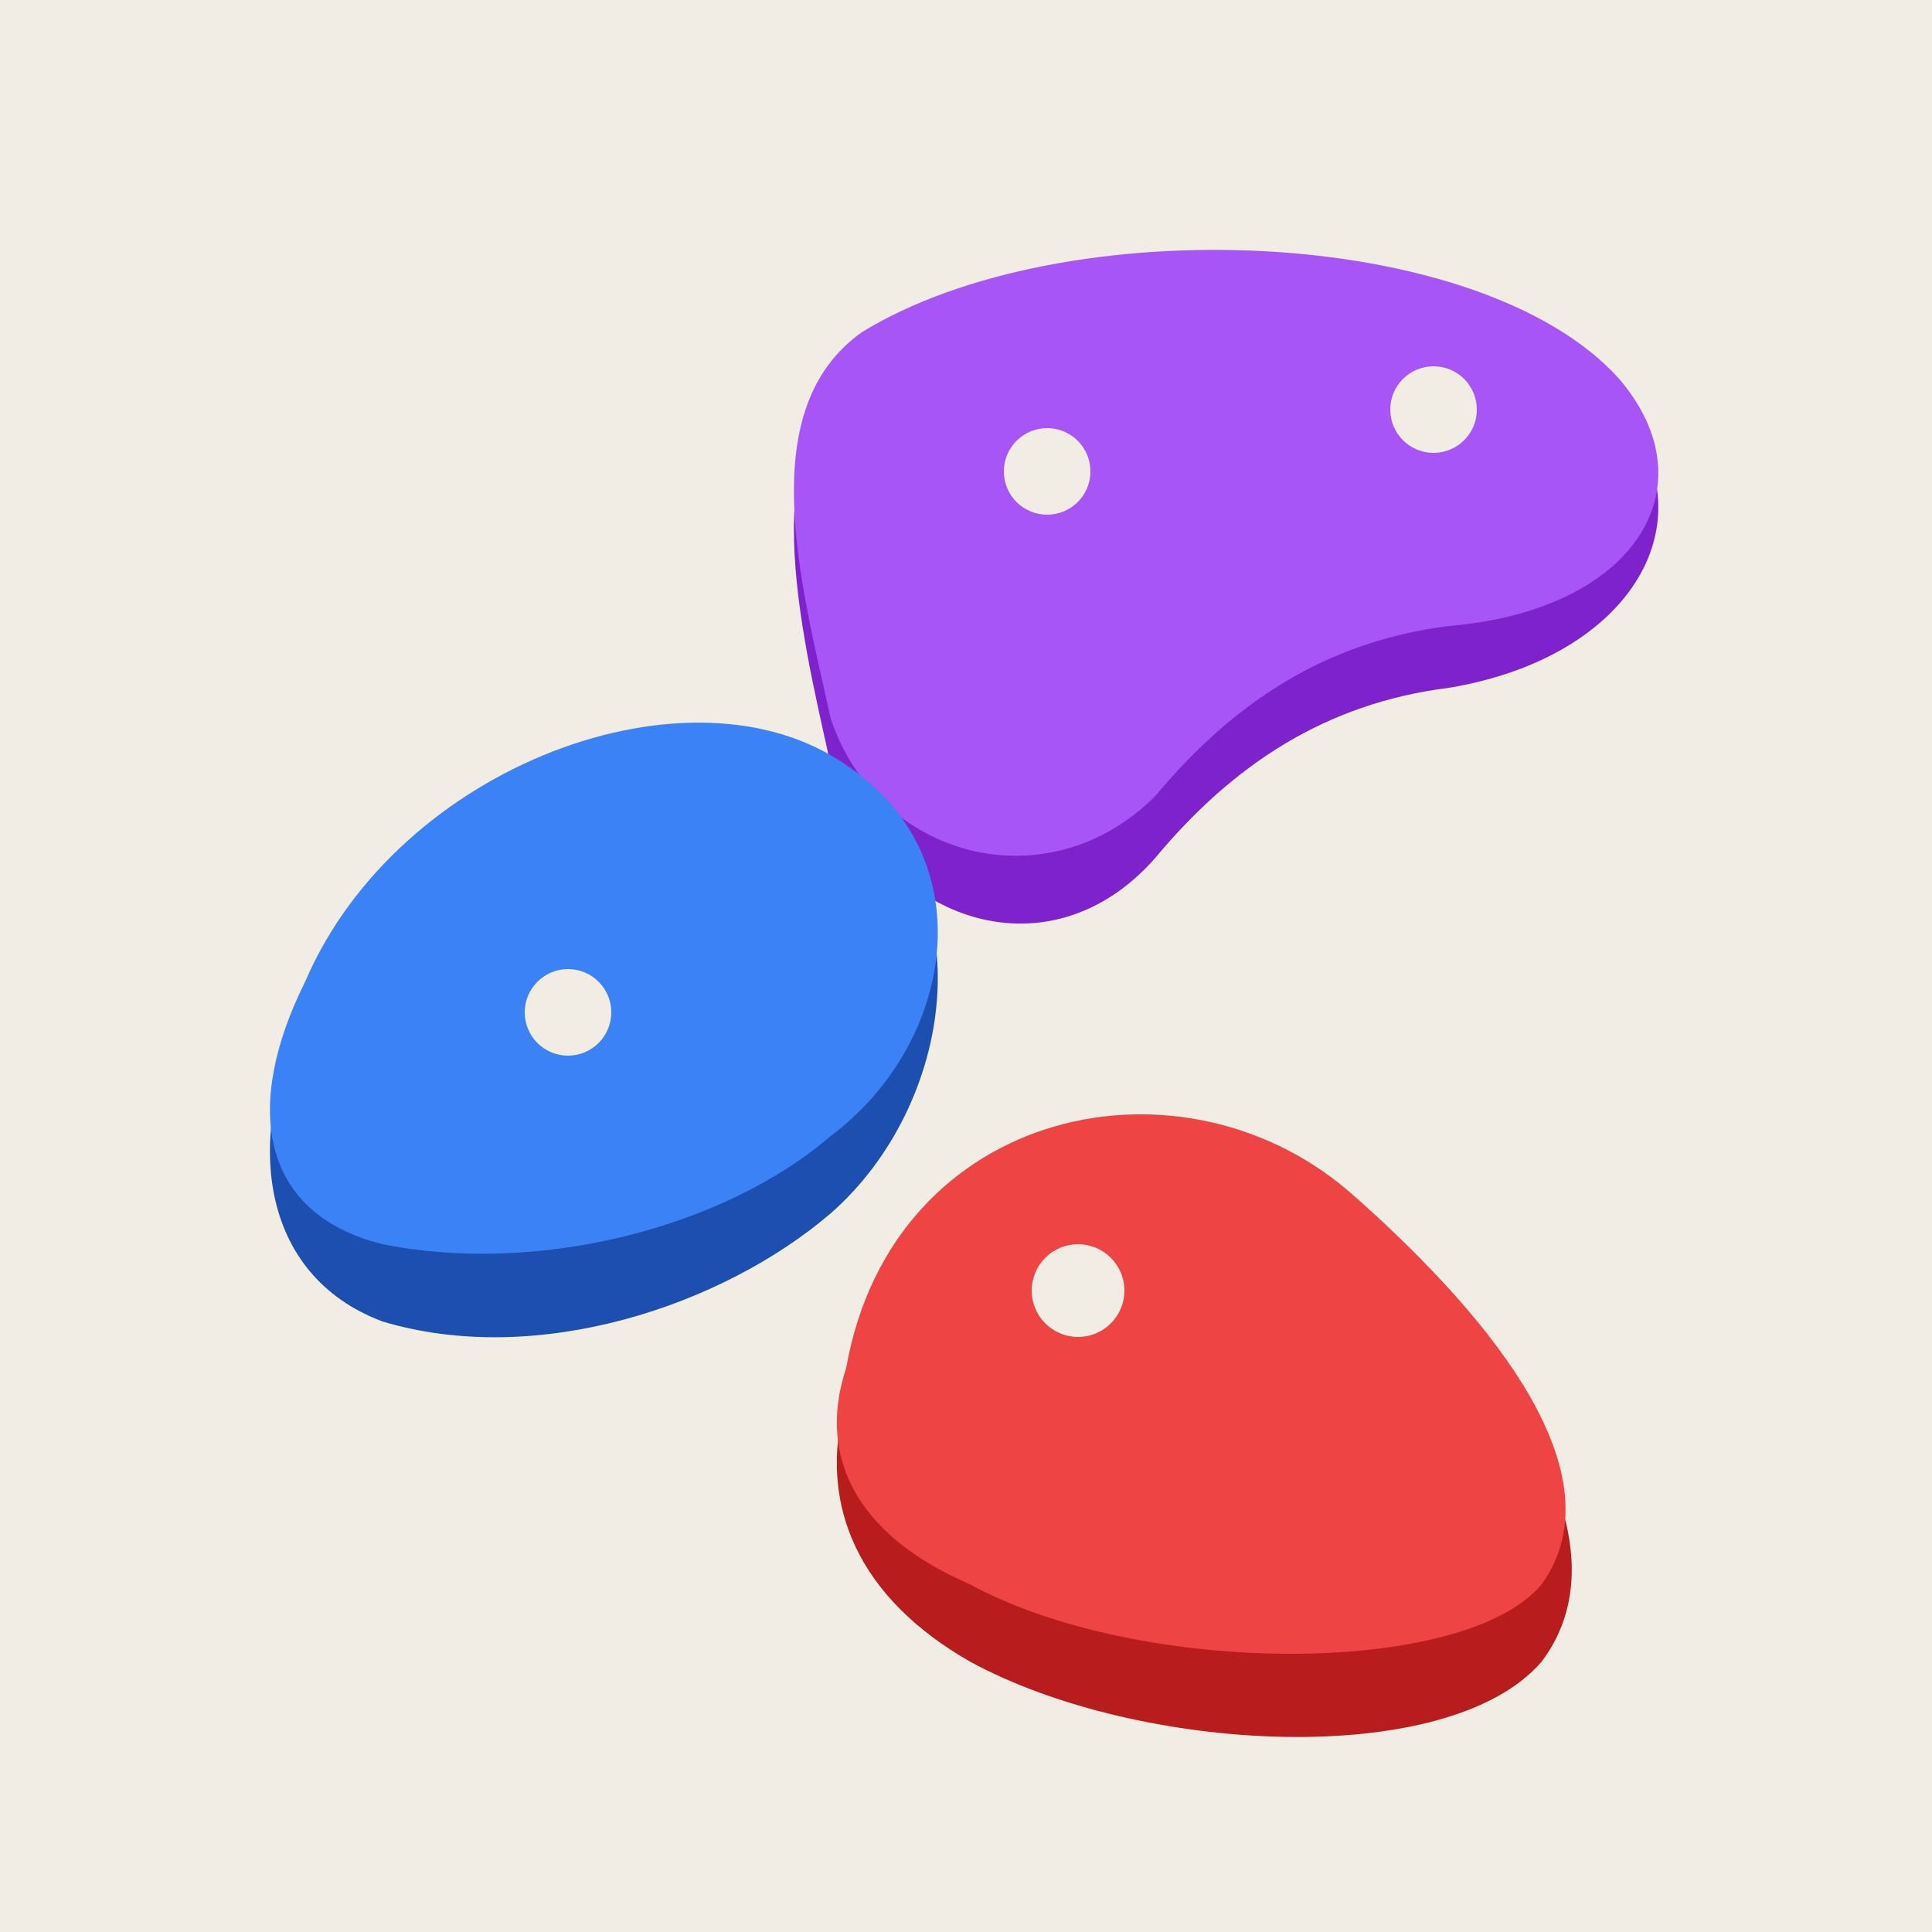
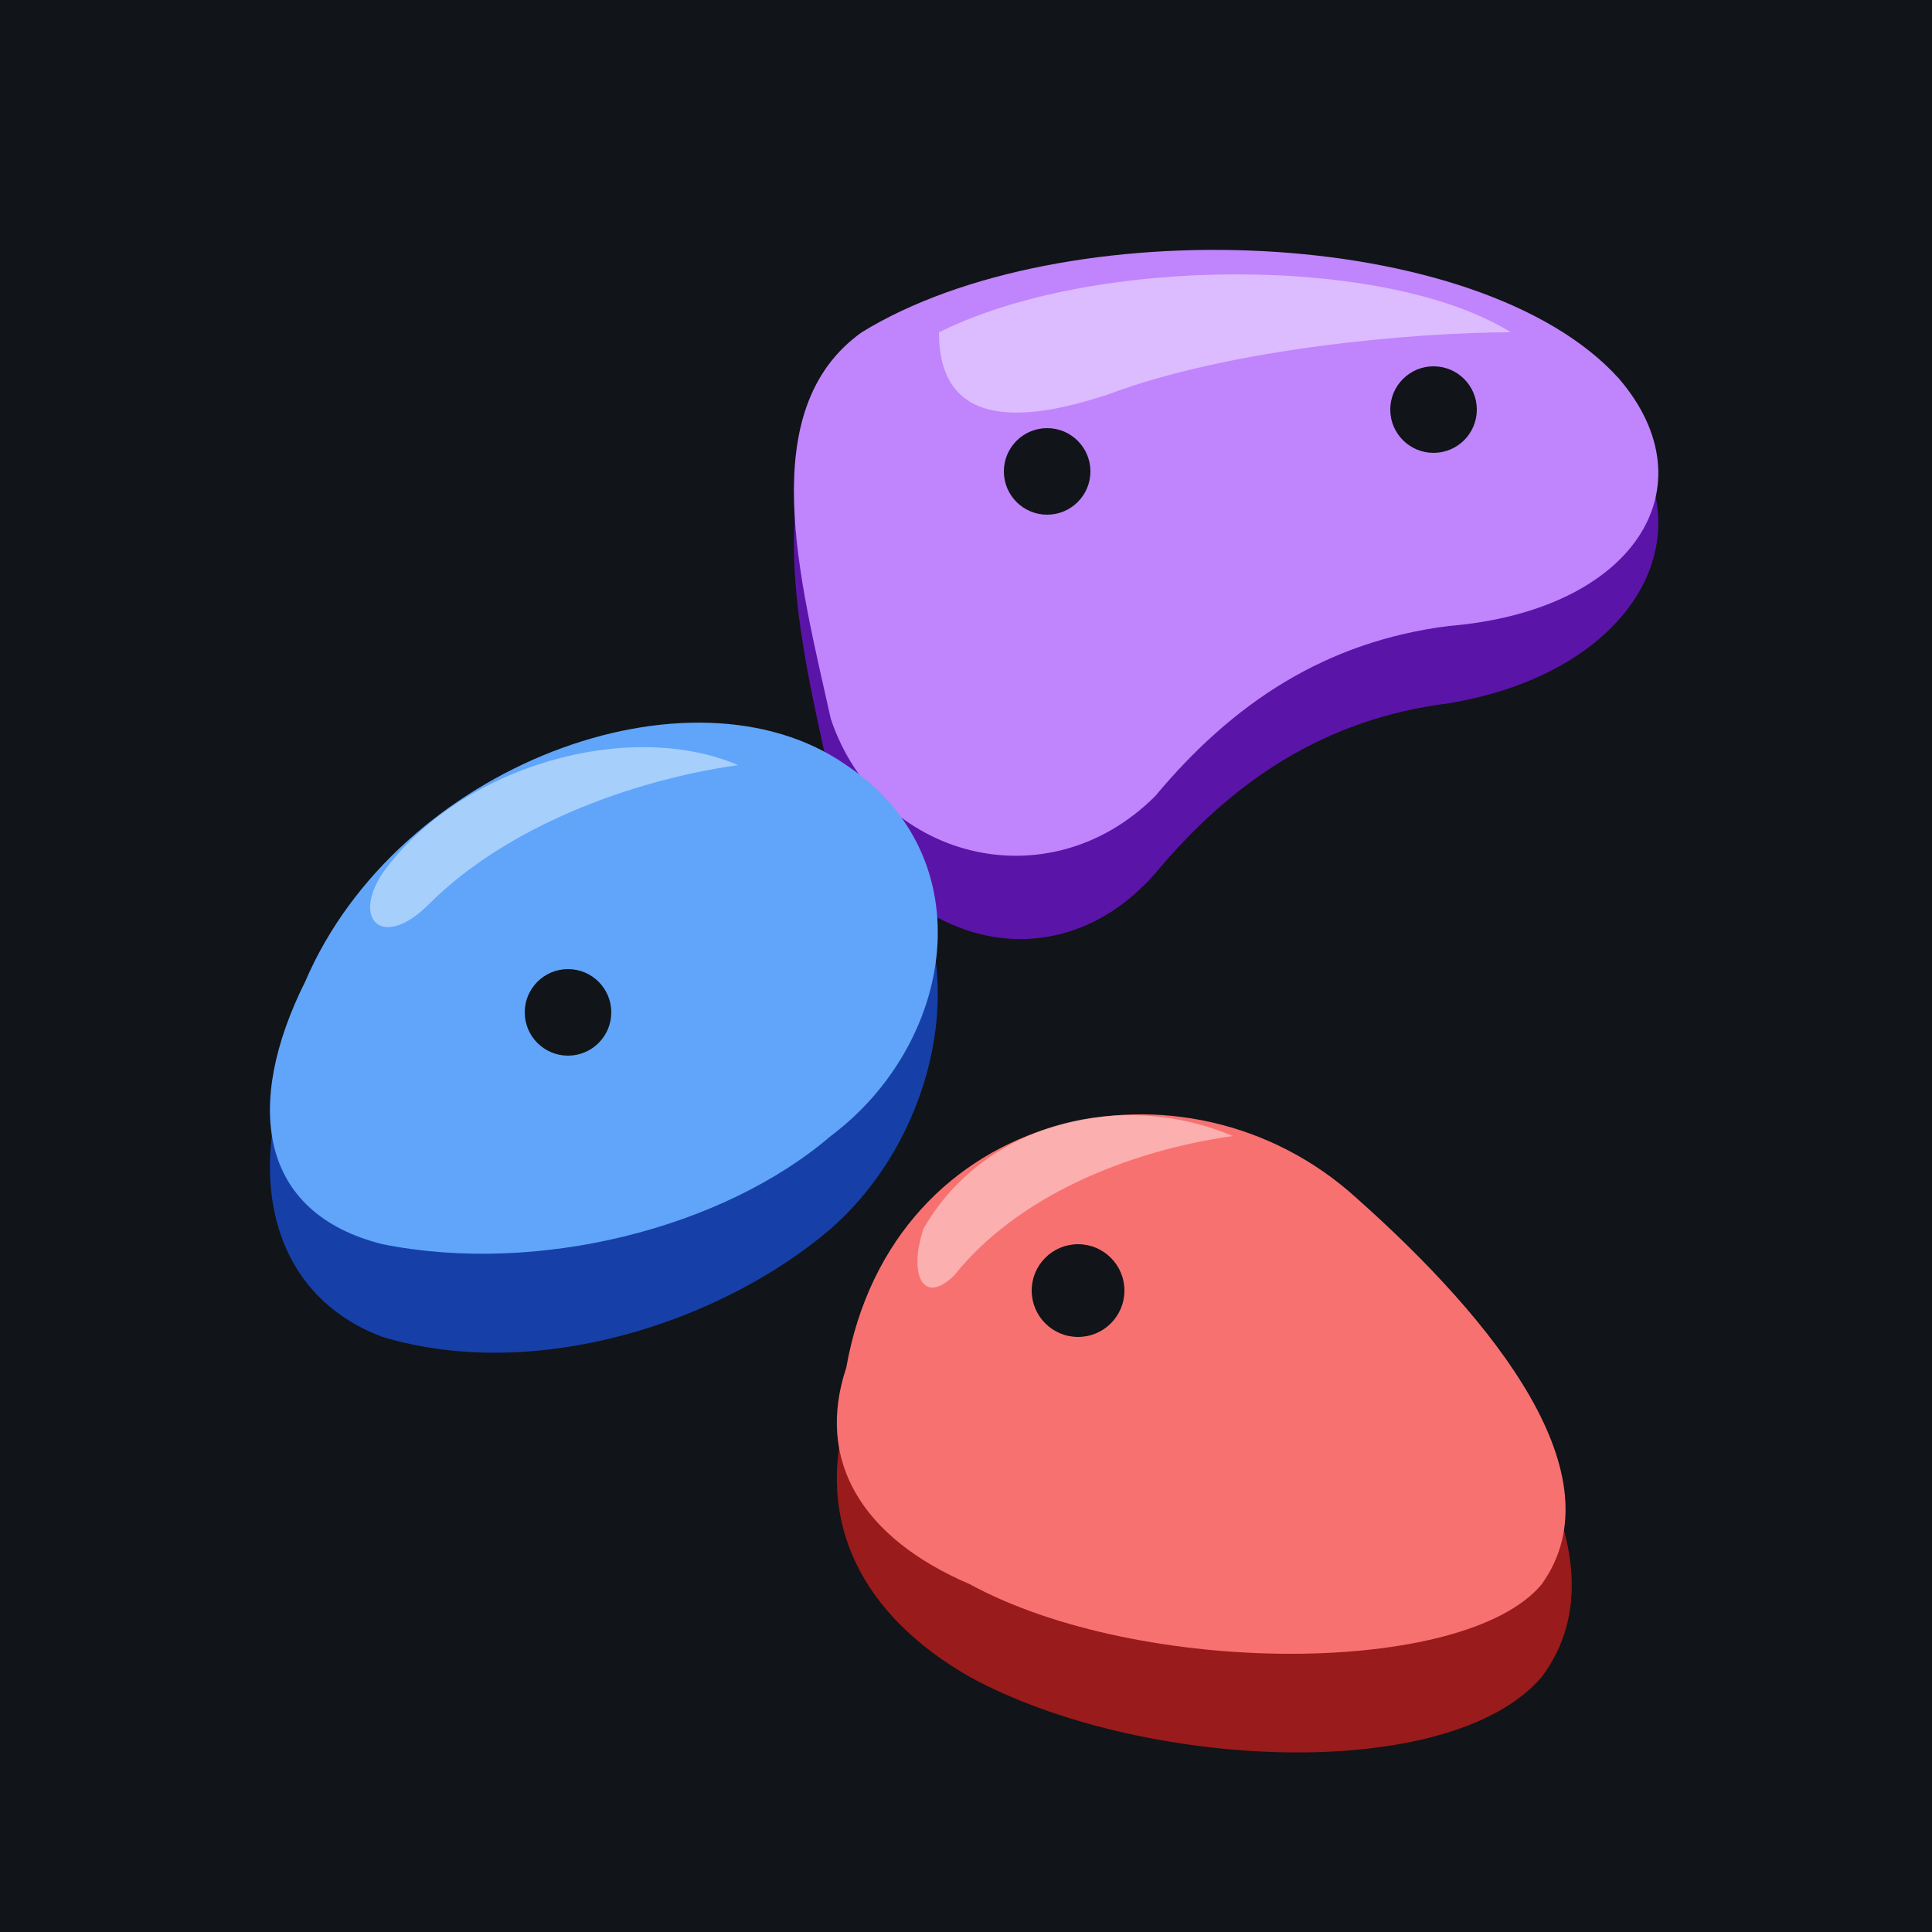
<svg xmlns="http://www.w3.org/2000/svg" viewBox="0 0 100 100" width="100%" height="100%" preserveAspectRatio="none">
-   <rect width="100" height="100" fill="#f1ede4" />
+   <rect width="100" height="100" fill="#111418" />
  <g transform="translate(11 10) scale(0.8)">
-     <path fill="#7e22ce" d="M42 11C55 3 82 4 91 14C97 21 92 30 80 32C72 33 66 37 61 43C54 51 43 47 40 37C38 28 35 16 42 11Z" />
-     <path fill="#a855f7" d="M42 9C55 1 82 2 91 12C97 19 92 27 80 28C72 29 66 33 61 39C54 46 43 43 40 34C38 25 35 14 42 9Z" />
-     <circle cx="54" cy="18" r="2.8" fill="#f1ede4" />
-     <circle cx="79" cy="14" r="2.8" fill="#f1ede4" />
-     <path fill="#1d4fb0" d="M6 53C12 39 31 32 41 39C50 45 48 59 40 66C33 72 21 76 11 73C3 70 2 61 6 53Z" />
-     <path fill="#3b82f6" d="M6 51C12 37 31 30 41 37C50 43 48 55 40 61C33 67 21 70 11 68C3 66 2 59 6 51Z" />
-     <circle cx="23" cy="53" r="2.8" fill="#f1ede4" />
-     <path fill="#b91c1c" d="M41 78C44 61 63 57 74 67C83 75 92 87 86 95C80 102 60 101 49 95C42 91 39 85 41 78Z" />
-     <path fill="#ef4444" d="M41 76C44 59 63 55 74 65C83 73 91 83 86 90C81 96 60 96 49 90C42 87 39 82 41 76Z" />
-     <circle cx="56" cy="71" r="3" fill="#f1ede4" />
+     <path fill="#5b14a8" d="M42 12C55 4 82 5 91 15C97 22 92 31 80 33C72 34 66 38 61 44C54 52 43 48 40 38C38 29 35 17 42 12Z" />
+     <path fill="#c084fc" d="M42 9C55 1 82 2 91 12C97 19 92 27 80 28C72 29 66 33 61 39C54 46 43 43 40 34C38 25 35 14 42 9Z" />
+     <path fill="#f3e8ff" opacity=".55" d="M47 9C57 4 76 4 84 9C78 9 66 10 58 13C52 15 47 15 47 9Z" />
+     <circle cx="54" cy="18" r="2.8" fill="#111418" />
+     <circle cx="79" cy="14" r="2.8" fill="#111418" />
+     <path fill="#1640a8" d="M6 54C12 40 31 33 41 40C50 46 48 60 40 67C33 73 21 77 11 74C3 71 2 62 6 54Z" />
+     <path fill="#60a5fa" d="M6 51C12 37 31 30 41 37C50 43 48 55 40 61C33 67 21 70 11 68C3 66 2 59 6 51Z" />
+     <path fill="#e0f2fe" opacity=".55" d="M11 44C16 37 27 34 34 37C27 38 19 41 14 46C11 49 9 47 11 44Z" />
+     <circle cx="23" cy="53" r="2.8" fill="#111418" />
+     <path fill="#991b1b" d="M41 79C44 62 63 58 74 68C83 76 92 88 86 96C80 103 60 102 49 96C42 92 39 86 41 79Z" />
+     <path fill="#f87171" d="M41 76C44 59 63 55 74 65C83 73 91 83 86 90C81 96 60 96 49 90C42 87 39 82 41 76Z" />
+     <path fill="#fee2e2" opacity=".55" d="M46 67C50 60 59 58 66 61C59 62 52 65 48 70C46 72 45 70 46 67Z" />
+     <circle cx="56" cy="71" r="3" fill="#111418" />
  </g>
</svg>
